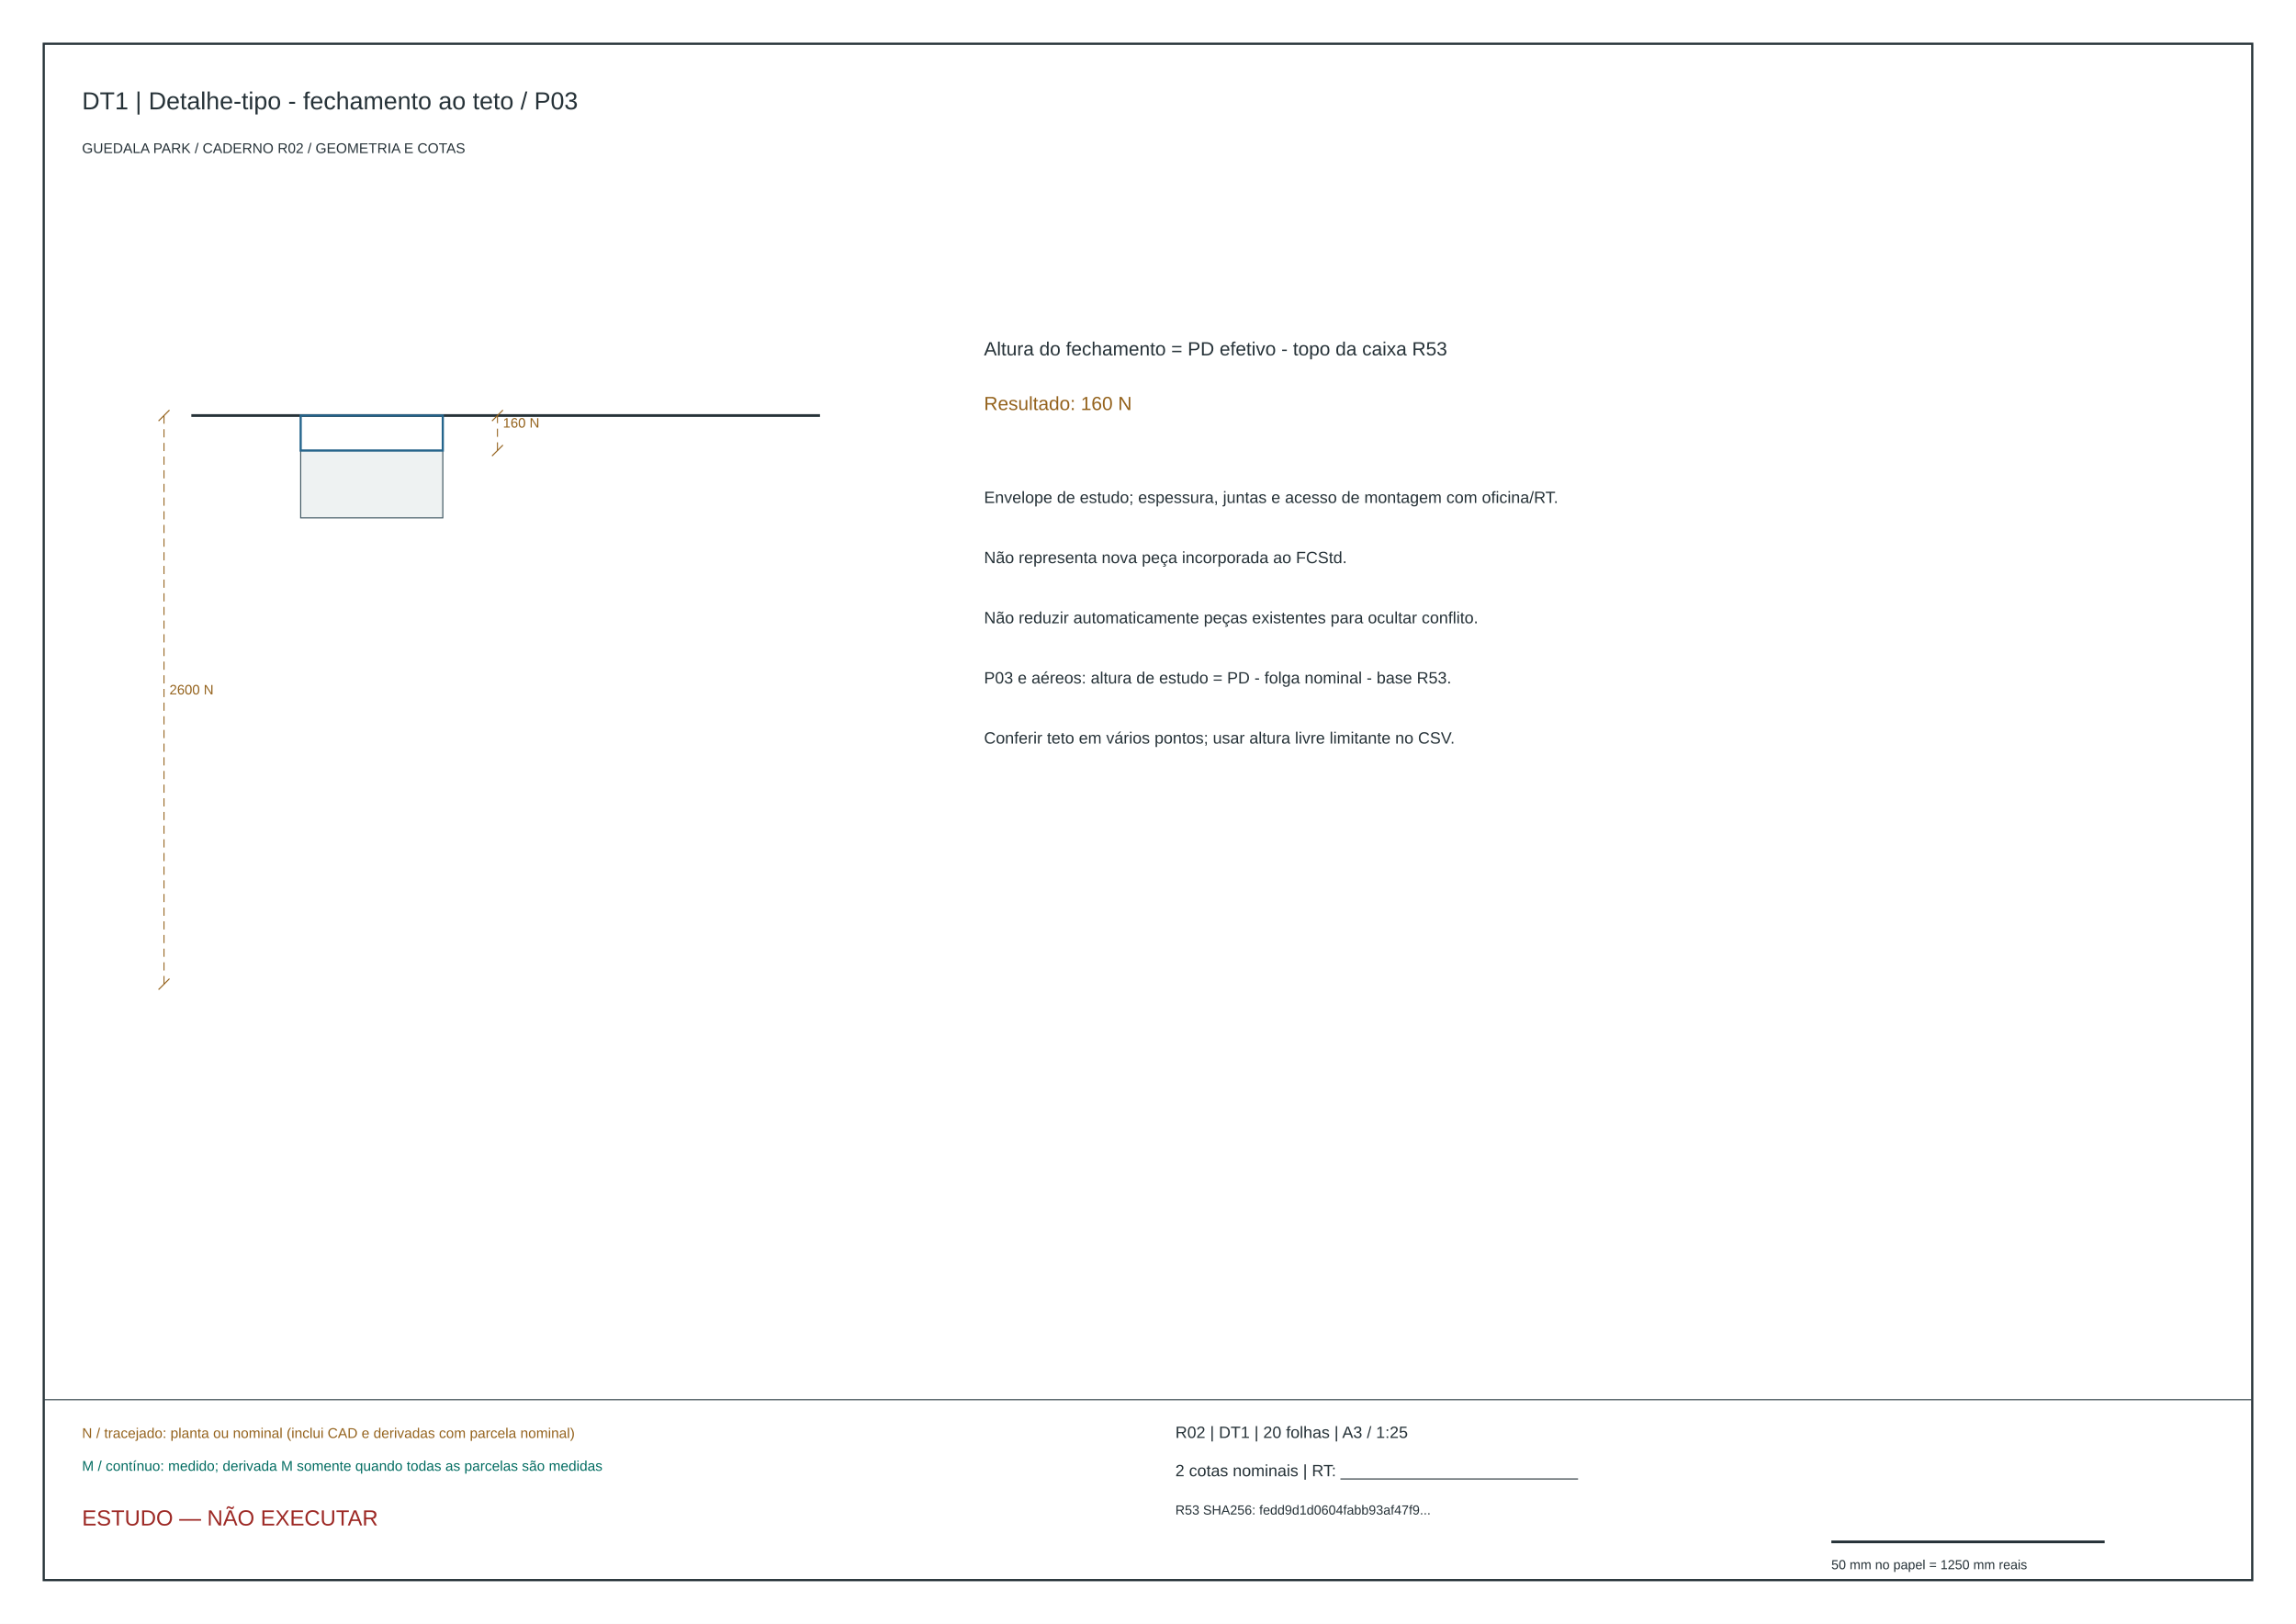
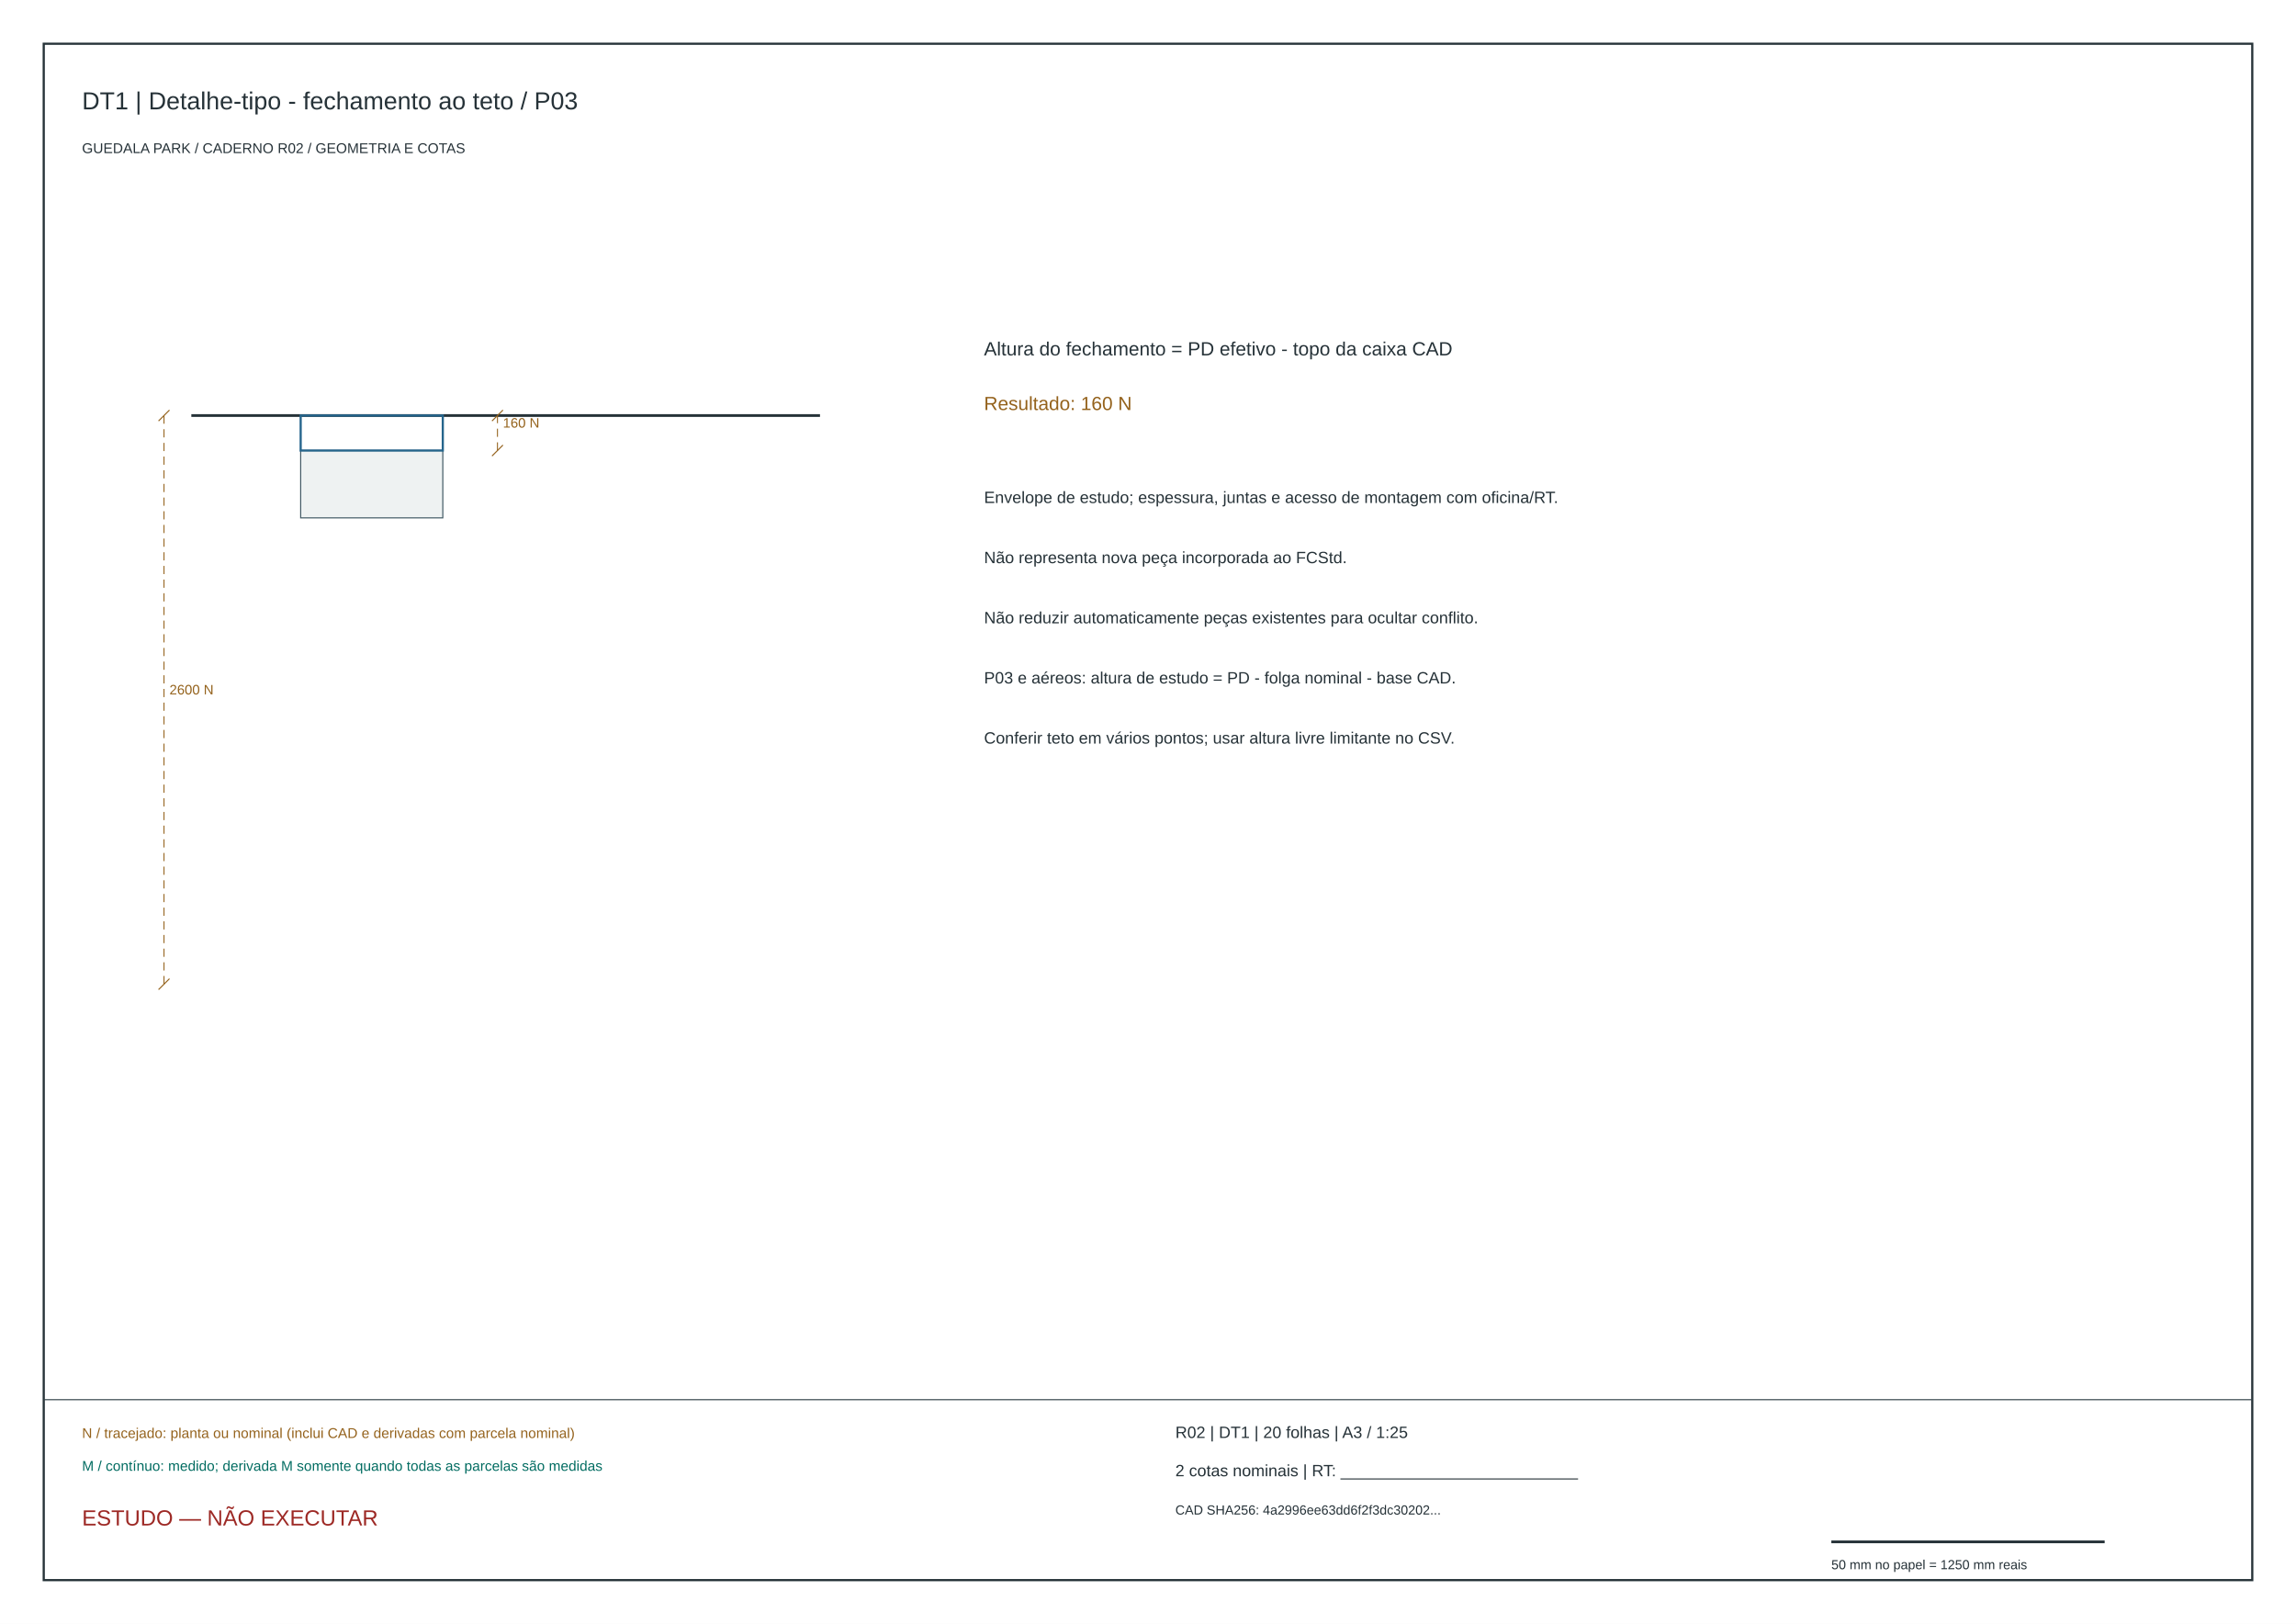
<svg xmlns="http://www.w3.org/2000/svg" width="420mm" height="297mm" viewBox="0 0 420 297">
  <rect width="420" height="297" fill="white" />
  <rect x="55" y="82.4" width="26.0" height="12.32" stroke="#405863" fill="#eef2f2" stroke-width="0.2" />
  <line x1="35" y1="76.0" x2="150" y2="76.0" stroke="#263238" stroke-width="0.5" />
  <line x1="30" y1="180" x2="30" y2="76.0" stroke="#94621c" stroke-width="0.18" stroke-dasharray="1.5 1" />
  <line x1="29" y1="181" x2="31" y2="179" stroke="#94621c" stroke-width="0.2" />
  <line x1="29" y1="77.0" x2="31" y2="75.0" stroke="#94621c" stroke-width="0.2" />
  <text x="31.0" y="127.0" font-family="Arial, sans-serif" font-size="2.5" fill="#94621c">2600 N</text>
  <line x1="91.0" y1="82.4" x2="91.0" y2="76.0" stroke="#94621c" stroke-width="0.18" stroke-dasharray="1.5 1" />
  <line x1="90.0" y1="83.4" x2="92.0" y2="81.4" stroke="#94621c" stroke-width="0.2" />
  <line x1="90.0" y1="77.0" x2="92.0" y2="75.0" stroke="#94621c" stroke-width="0.2" />
  <text x="92.0" y="78.2" font-family="Arial, sans-serif" font-size="2.5" fill="#94621c">160 N</text>
  <rect x="55" y="76.0" width="26.0" height="6.4" stroke="#25658c" fill="none" stroke-width="0.4" />
-   <text x="180" y="65" font-family="Arial, sans-serif" font-size="3.5" fill="#263238">Altura do fechamento = PD efetivo - topo da caixa R53</text>
+   <text x="180" y="65" font-family="Arial, sans-serif" font-size="3.5" fill="#263238">Altura do fechamento = PD efetivo - topo da caixa CAD</text>
  <text x="180" y="75" font-family="Arial, sans-serif" font-size="3.5" fill="#94621c">Resultado: 160 N</text>
  <text x="180" y="92" font-family="Arial, sans-serif" font-size="3" fill="#263238">Envelope de estudo; espessura, juntas e acesso de montagem com oficina/RT.</text>
  <text x="180" y="103" font-family="Arial, sans-serif" font-size="3" fill="#263238">Não representa nova peça incorporada ao FCStd.</text>
  <text x="180" y="114" font-family="Arial, sans-serif" font-size="3" fill="#263238">Não reduzir automaticamente peças existentes para ocultar conflito.</text>
-   <text x="180" y="125" font-family="Arial, sans-serif" font-size="3" fill="#263238">P03 e aéreos: altura de estudo = PD - folga nominal - base R53.</text>
+   <text x="180" y="125" font-family="Arial, sans-serif" font-size="3" fill="#263238">P03 e aéreos: altura de estudo = PD - folga nominal - base CAD.</text>
  <text x="180" y="136" font-family="Arial, sans-serif" font-size="3" fill="#263238">Conferir teto em vários pontos; usar altura livre limitante no CSV.</text>
  <rect x="8" y="8" width="404" height="281" stroke="#263238" fill="none" stroke-width="0.4" />
  <text x="15" y="20" font-family="Arial, sans-serif" font-size="4.5" fill="#263238">DT1 | Detalhe-tipo - fechamento ao teto / P03</text>
  <text x="15" y="28" font-family="Arial, sans-serif" font-size="2.6" fill="#263238">GUEDALA PARK  /  CADERNO R02  /  GEOMETRIA E COTAS</text>
  <line x1="8" y1="256" x2="412" y2="256" stroke="#34434a" stroke-width="0.2" />
  <text x="15" y="263" font-family="Arial, sans-serif" font-size="2.6" fill="#94621c">N / tracejado: planta ou nominal (inclui CAD e derivadas com parcela nominal)</text>
  <text x="15" y="269" font-family="Arial, sans-serif" font-size="2.6" fill="#006b60">M / contínuo: medido; derivada M somente quando todas as parcelas são medidas</text>
  <text x="15" y="279" font-family="Arial, sans-serif" font-size="4" fill="#9d2925">ESTUDO — NÃO EXECUTAR</text>
  <text x="215" y="263" font-family="Arial, sans-serif" font-size="3" fill="#263238">R02 | DT1 | 20 folhas | A3 / 1:25</text>
  <text x="215" y="270" font-family="Arial, sans-serif" font-size="3" fill="#263238">2 cotas nominais | RT: __________________________</text>
-   <text x="215" y="277" font-family="Arial, sans-serif" font-size="2.4" fill="#263238">R53 SHA256: fedd9d1d0604fabb93af47f9...</text>
+   <text x="215" y="277" font-family="Arial, sans-serif" font-size="2.4" fill="#263238">CAD SHA256: 4a2996ee63dd6f2f3dc30202...</text>
  <line x1="335" y1="282" x2="385" y2="282" stroke="#263238" stroke-width="0.5" />
  <text x="335" y="287" font-family="Arial, sans-serif" font-size="2.4" fill="#263238">50 mm no papel = 1250 mm reais</text>
</svg>
